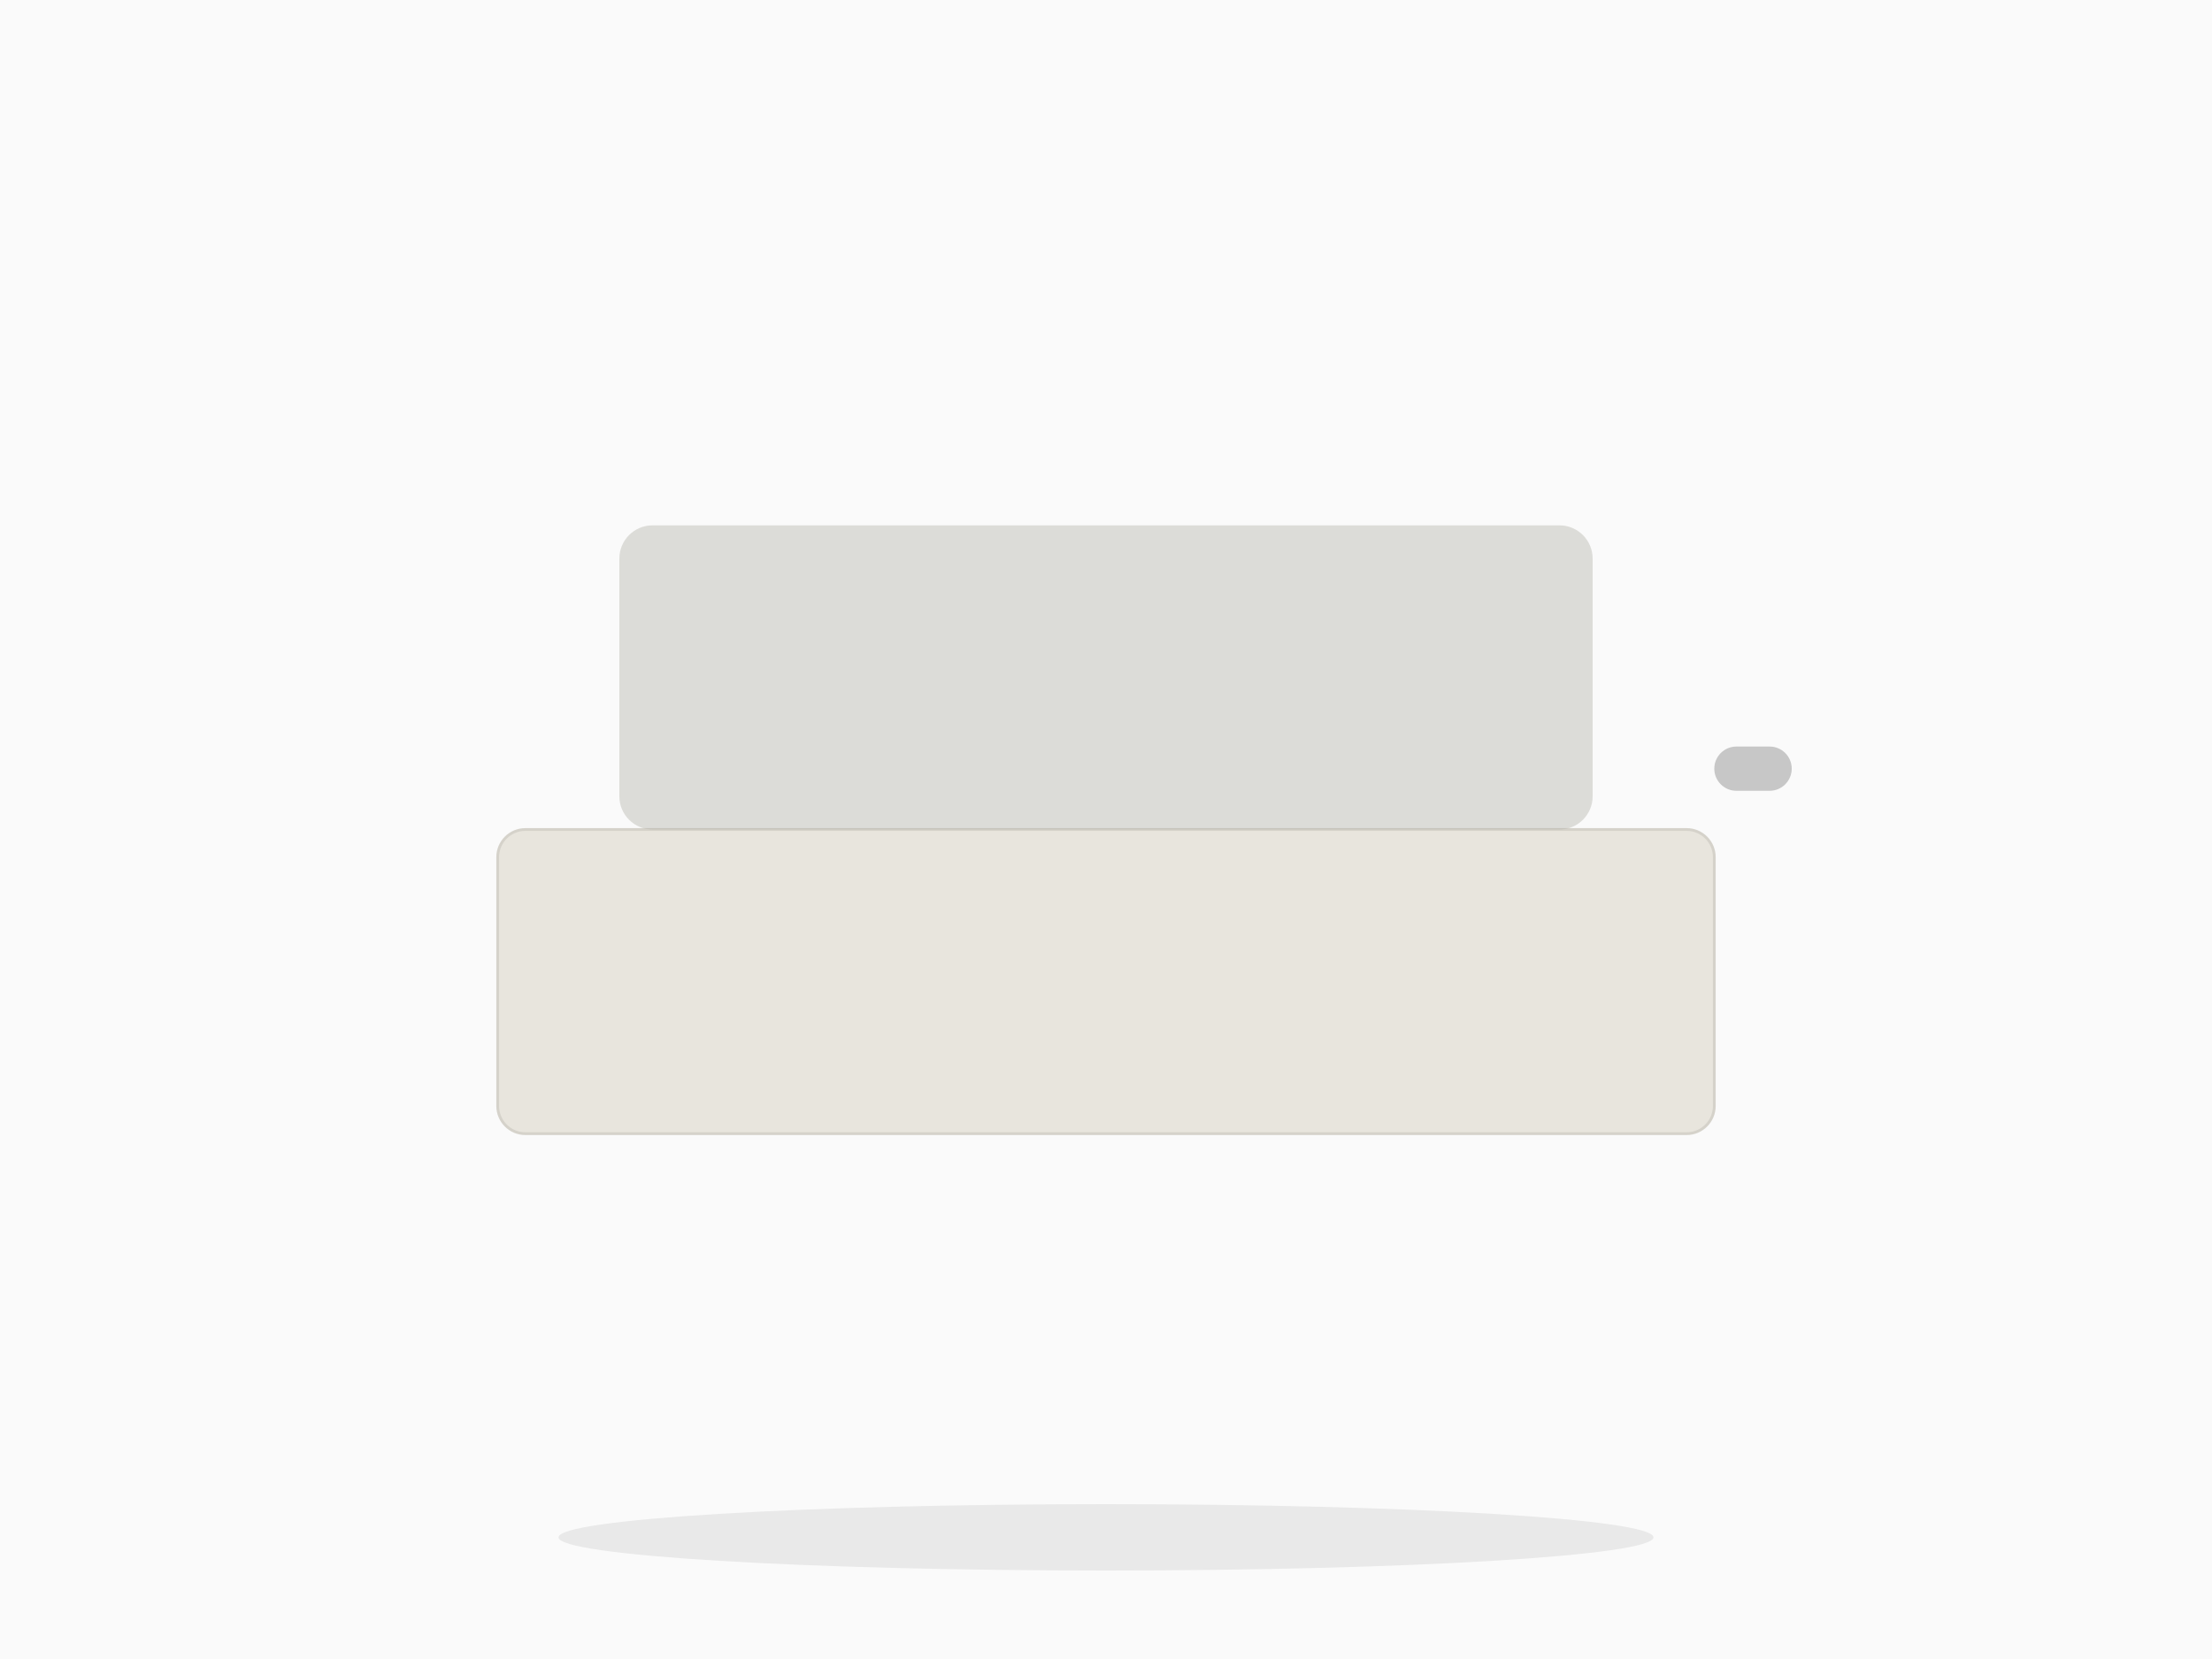
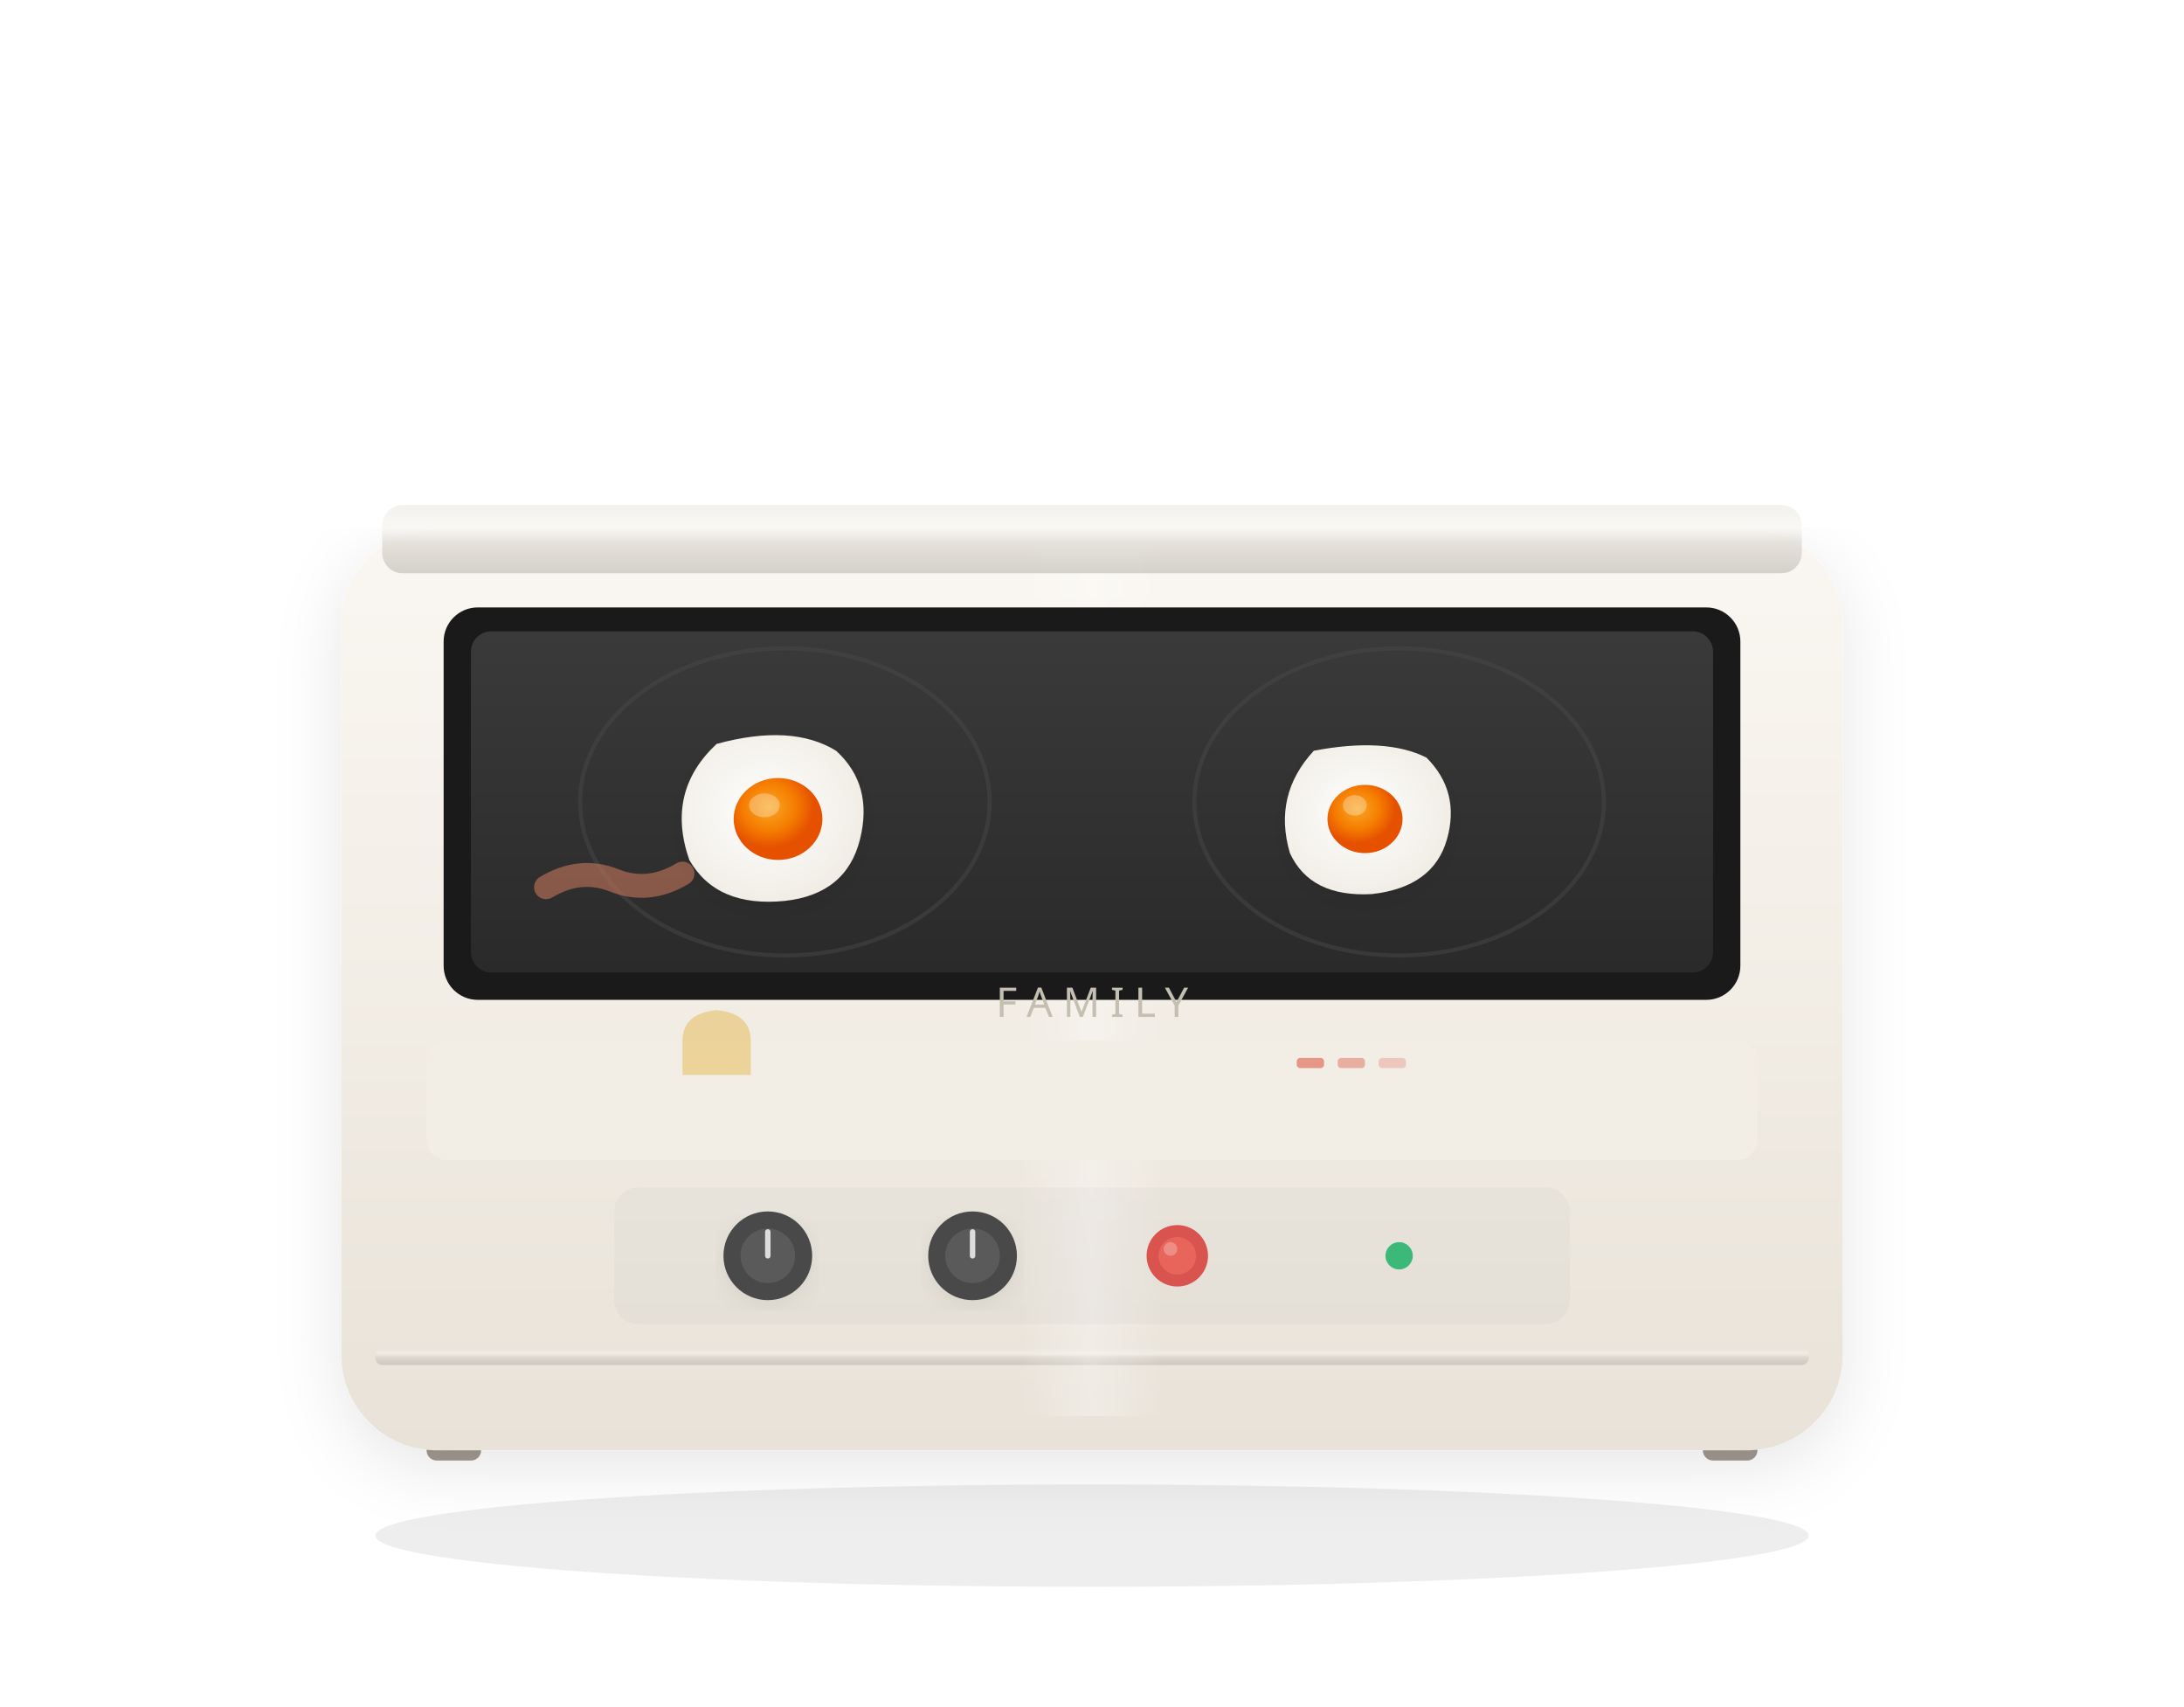
- <svg xmlns="http://www.w3.org/2000/svg" viewBox="0 0 400 300" width="400" height="300">
-   <rect width="400" height="300" fill="#FAFAFA" />
-   <ellipse cx="200" cy="278" rx="99" ry="6" fill="rgba(0,0,0,0.07)" />
-   <rect x="90" y="150" width="220" height="55" rx="5" fill="#E8E5DD" stroke="#D5D2CA" stroke-width="0.5" />
-   <rect x="112" y="95" width="176" height="55" rx="6" fill="#B0AFA5" opacity="0.4" />
-   <rect x="310" y="135" width="14" height="8" rx="4" fill="#666" opacity="0.35" />
+ <svg xmlns="http://www.w3.org/2000/svg" viewBox="0 0 640 500" width="640" height="500">
+   <defs>
+     <linearGradient id="bodyGrad" x1="0" y1="0" x2="0" y2="1">
+       <stop offset="0%" stop-color="#faf7f2" />
+       <stop offset="50%" stop-color="#f2ede5" />
+       <stop offset="100%" stop-color="#e8e2d8" />
+     </linearGradient>
+     <linearGradient id="plateGrad" x1="0" y1="0" x2="0" y2="1">
+       <stop offset="0%" stop-color="#3a3a3a" />
+       <stop offset="100%" stop-color="#2a2a2a" />
+     </linearGradient>
+     <linearGradient id="chrome" x1="0" y1="0" x2="0" y2="1">
+       <stop offset="0%" stop-color="#e8e4dc" />
+       <stop offset="35%" stop-color="#f5f2ec" />
+       <stop offset="55%" stop-color="#d0ccc4" />
+       <stop offset="100%" stop-color="#b0aca4" />
+     </linearGradient>
+     <radialGradient id="eggWhite" cx="0.45" cy="0.45" r="0.6">
+       <stop offset="0%" stop-color="#fefefe" />
+       <stop offset="100%" stop-color="#f0ece4" />
+     </radialGradient>
+     <radialGradient id="eggYolk" cx="0.4" cy="0.35" r="0.5">
+       <stop offset="0%" stop-color="#f9a825" />
+       <stop offset="60%" stop-color="#f57c00" />
+       <stop offset="100%" stop-color="#e65100" />
+     </radialGradient>
+     <linearGradient id="sheen" x1="0" y1="0" x2="1" y2="0">
+       <stop offset="0%" stop-color="rgba(255,255,255,0)" />
+       <stop offset="45%" stop-color="rgba(255,255,255,0)" />
+       <stop offset="50%" stop-color="rgba(255,255,255,0.3)" />
+       <stop offset="55%" stop-color="rgba(255,255,255,0)" />
+       <stop offset="100%" stop-color="rgba(255,255,255,0)" />
+       <animateTransform attributeName="gradientTransform" type="translate" from="-1 0" to="1 0" dur="4.5s" repeatCount="indefinite" />
+     </linearGradient>
+     <filter id="drop" x="-6%" y="-2%" width="112%" height="114%">
+       <feDropShadow dx="0" dy="5" stdDeviation="10" flood-color="#000" flood-opacity="0.10" />
+     </filter>
+     <filter id="soft" x="-8%" y="-4%" width="116%" height="116%">
+       <feDropShadow dx="0" dy="2" stdDeviation="3" flood-color="#000" flood-opacity="0.06" />
+     </filter>
+   </defs>
+   <ellipse cx="320" cy="450" rx="210" ry="15" fill="rgba(0,0,0,0.07)" />
+   <rect x="125" y="420" width="16" height="8" rx="3" fill="#a09890" />
+   <rect x="499" y="420" width="16" height="8" rx="3" fill="#a09890" />
+   <rect x="100" y="155" width="440" height="270" rx="28" fill="url(#bodyGrad)" filter="url(#drop)" />
+   <rect x="110" y="395" width="420" height="5" rx="2" fill="url(#chrome)" opacity="0.5" />
+   <rect x="108" y="160" width="424" height="255" rx="24" fill="url(#sheen)" pointer-events="none" />
+   <rect x="112" y="148" width="416" height="20" rx="6" fill="url(#chrome)" opacity="0.5" />
+   <rect x="130" y="178" width="380" height="115" rx="10" fill="#1a1a1a" />
+   <rect x="138" y="185" width="364" height="100" rx="6" fill="url(#plateGrad)" />
+   <ellipse cx="230" cy="235" rx="60" ry="45" fill="none" stroke="#4a4a4a" stroke-width="1.2" opacity="0.45" />
+   <ellipse cx="410" cy="235" rx="60" ry="45" fill="none" stroke="#4a4a4a" stroke-width="1.2" opacity="0.45" />
+   <g>
+     <path d="M210 218 Q195 232 202 252 Q210 266 230 264 Q248 262 252 246 Q256 230 245 220 Q232 212 210 218 Z" fill="url(#eggWhite)" filter="url(#soft)" />
+     <ellipse cx="228" cy="240" rx="13" ry="12" fill="url(#eggYolk)" />
+     <ellipse cx="224" cy="236" rx="4.5" ry="3.5" fill="rgba(255,255,255,0.3)" />
+   </g>
+   <g>
+     <path d="M385 220 Q373 233 378 250 Q384 263 402 262 Q420 260 424 246 Q428 232 418 222 Q406 216 385 220 Z" fill="url(#eggWhite)" filter="url(#soft)" />
+     <ellipse cx="400" cy="240" rx="11" ry="10" fill="url(#eggYolk)" />
+     <ellipse cx="397" cy="236" rx="3.5" ry="3" fill="rgba(255,255,255,0.3)" />
+   </g>
+   <path d="M160 260 Q170 254 180 258 Q190 262 200 256" fill="none" stroke="#c4745a" stroke-width="7" stroke-linecap="round" opacity="0.6" />
+   <rect x="125" y="305" width="390" height="35" rx="6" fill="#f2ede5" />
+   <rect x="380" y="310" width="8" height="3" rx="1" fill="#e07060" opacity="0.7" />
+   <rect x="392" y="310" width="8" height="3" rx="1" fill="#e07060" opacity="0.5" />
+   <rect x="404" y="310" width="8" height="3" rx="1" fill="#e07060" opacity="0.3" />
+   <path d="M200 315 L200 305 Q200 297 210 296 Q220 297 220 305 L220 315 Z" fill="#e8c87a" opacity="0.7" />
+   <rect x="180" y="348" width="280" height="40" rx="7" fill="rgba(0,0,0,0.025)" />
+   <circle cx="225" cy="368" r="13" fill="#4a4a4a" filter="url(#soft)" />
+   <circle cx="225" cy="368" r="8" fill="#5a5a5a" />
+   <line x1="225" y1="368" x2="225" y2="361" stroke="#ddd" stroke-width="1.6" stroke-linecap="round" />
+   <circle cx="285" cy="368" r="13" fill="#4a4a4a" filter="url(#soft)" />
+   <circle cx="285" cy="368" r="8" fill="#5a5a5a" />
+   <line x1="285" y1="368" x2="285" y2="361" stroke="#ddd" stroke-width="1.6" stroke-linecap="round" />
+   <circle cx="345" cy="368" r="9" fill="#d9534f" />
+   <circle cx="345" cy="368" r="5.5" fill="#e8655c" />
+   <circle cx="343" cy="366" r="2" fill="rgba(255,255,255,0.25)" />
+   <circle cx="410" cy="368" r="4" fill="#3cb878">
+     <animate attributeName="opacity" values="0.25;1;0.25" dur="2.2s" repeatCount="indefinite" />
+   </circle>
+   <g opacity="0.32">
+     <path d="M210 170 Q218 158 226 170" fill="none" stroke="#999" stroke-width="2.3" stroke-linecap="round" opacity="0">
+       <animate attributeName="opacity" values="0;0.55;0" dur="2s" begin="0s" repeatCount="indefinite" />
+       <animateTransform attributeName="transform" type="translate" from="0 0" to="6 -12" dur="2s" begin="0s" repeatCount="indefinite" />
+     </path>
+     <path d="M260 170 Q268 155 276 170" fill="none" stroke="#999" stroke-width="2.5" stroke-linecap="round" opacity="0">
+       <animate attributeName="opacity" values="0;0.55;0" dur="2.3s" begin="0.5s" repeatCount="indefinite" />
+       <animateTransform attributeName="transform" type="translate" from="0 0" to="-4 -14" dur="2.3s" begin="0.5s" repeatCount="indefinite" />
+     </path>
+     <path d="M380 170 Q388 156 396 170" fill="none" stroke="#999" stroke-width="2.2" stroke-linecap="round" opacity="0">
+       <animate attributeName="opacity" values="0;0.5;0" dur="2.1s" begin="1s" repeatCount="indefinite" />
+       <animateTransform attributeName="transform" type="translate" from="0 0" to="5 -13" dur="2.1s" begin="1s" repeatCount="indefinite" />
+     </path>
+     <path d="M440 172 Q448 158 456 172" fill="none" stroke="#999" stroke-width="2" stroke-linecap="round" opacity="0">
+       <animate attributeName="opacity" values="0;0.45;0" dur="2.4s" begin="1.5s" repeatCount="indefinite" />
+       <animateTransform attributeName="transform" type="translate" from="0 0" to="-3 -11" dur="2.4s" begin="1.5s" repeatCount="indefinite" />
+     </path>
+   </g>
+   <text x="320" y="298" text-anchor="middle" font-family="system-ui, sans-serif" font-size="12" font-weight="500" letter-spacing="3" fill="#c5bfb2">FAMILY</text>
</svg>
